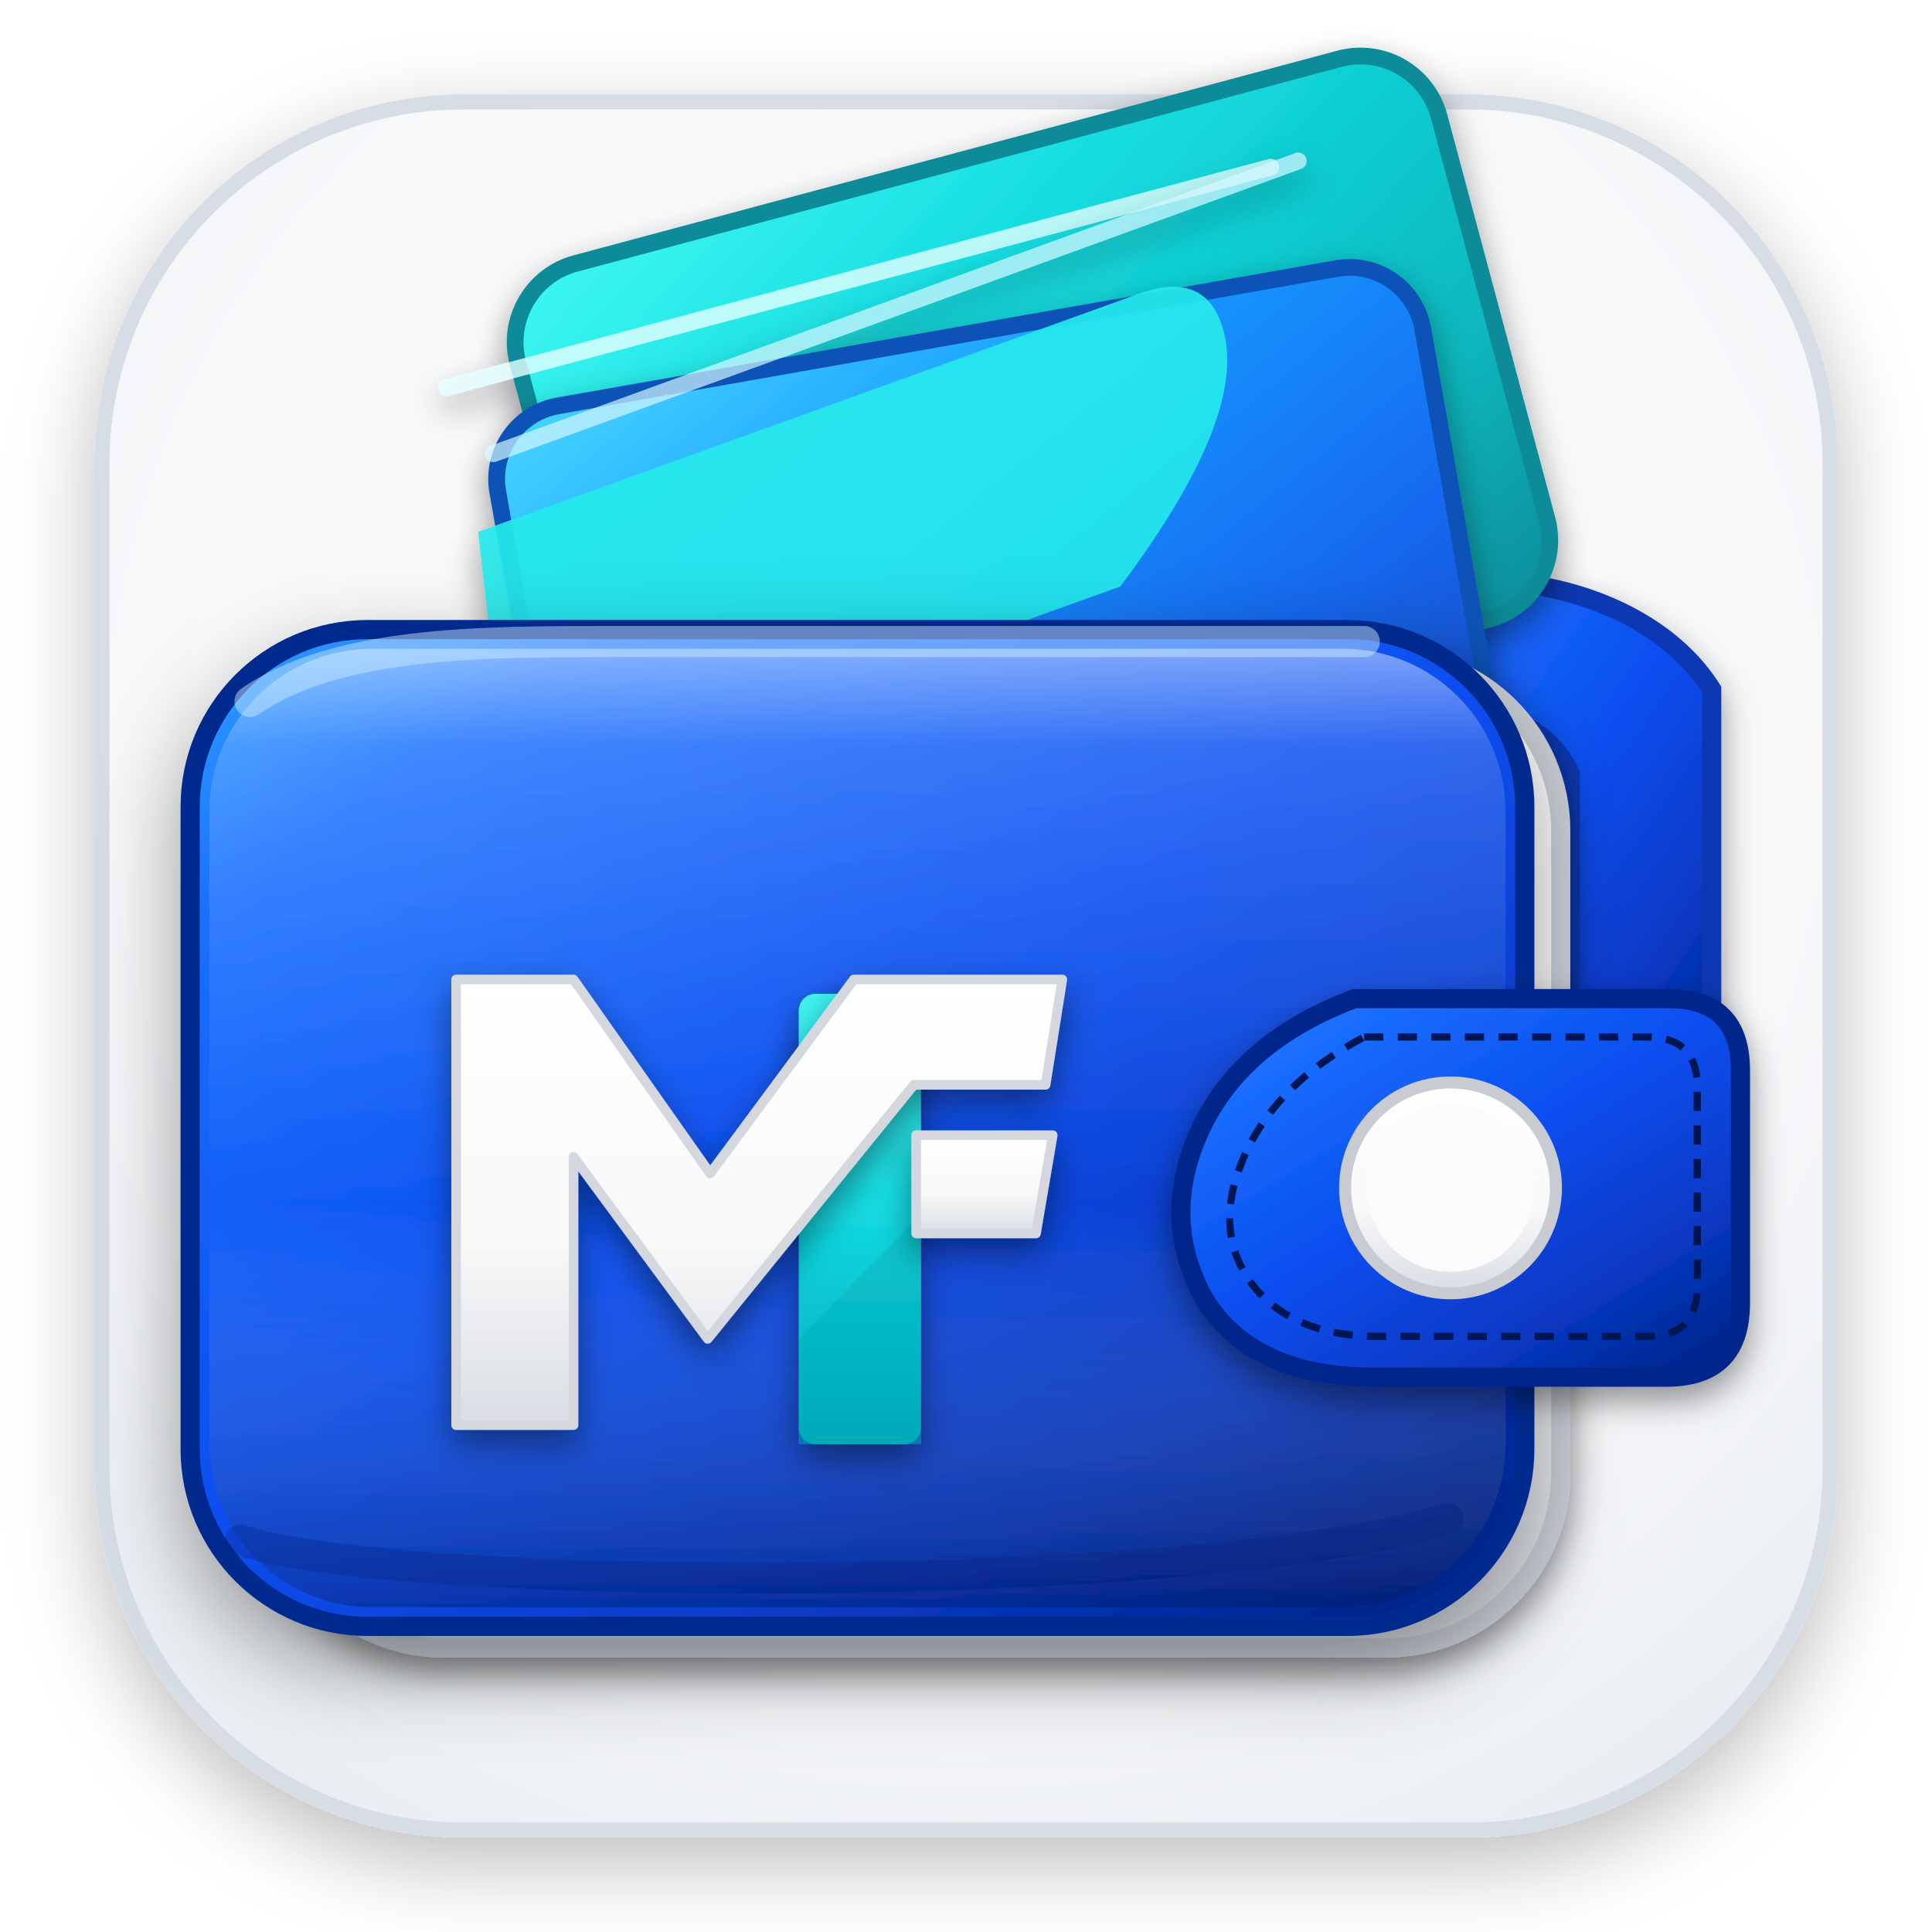
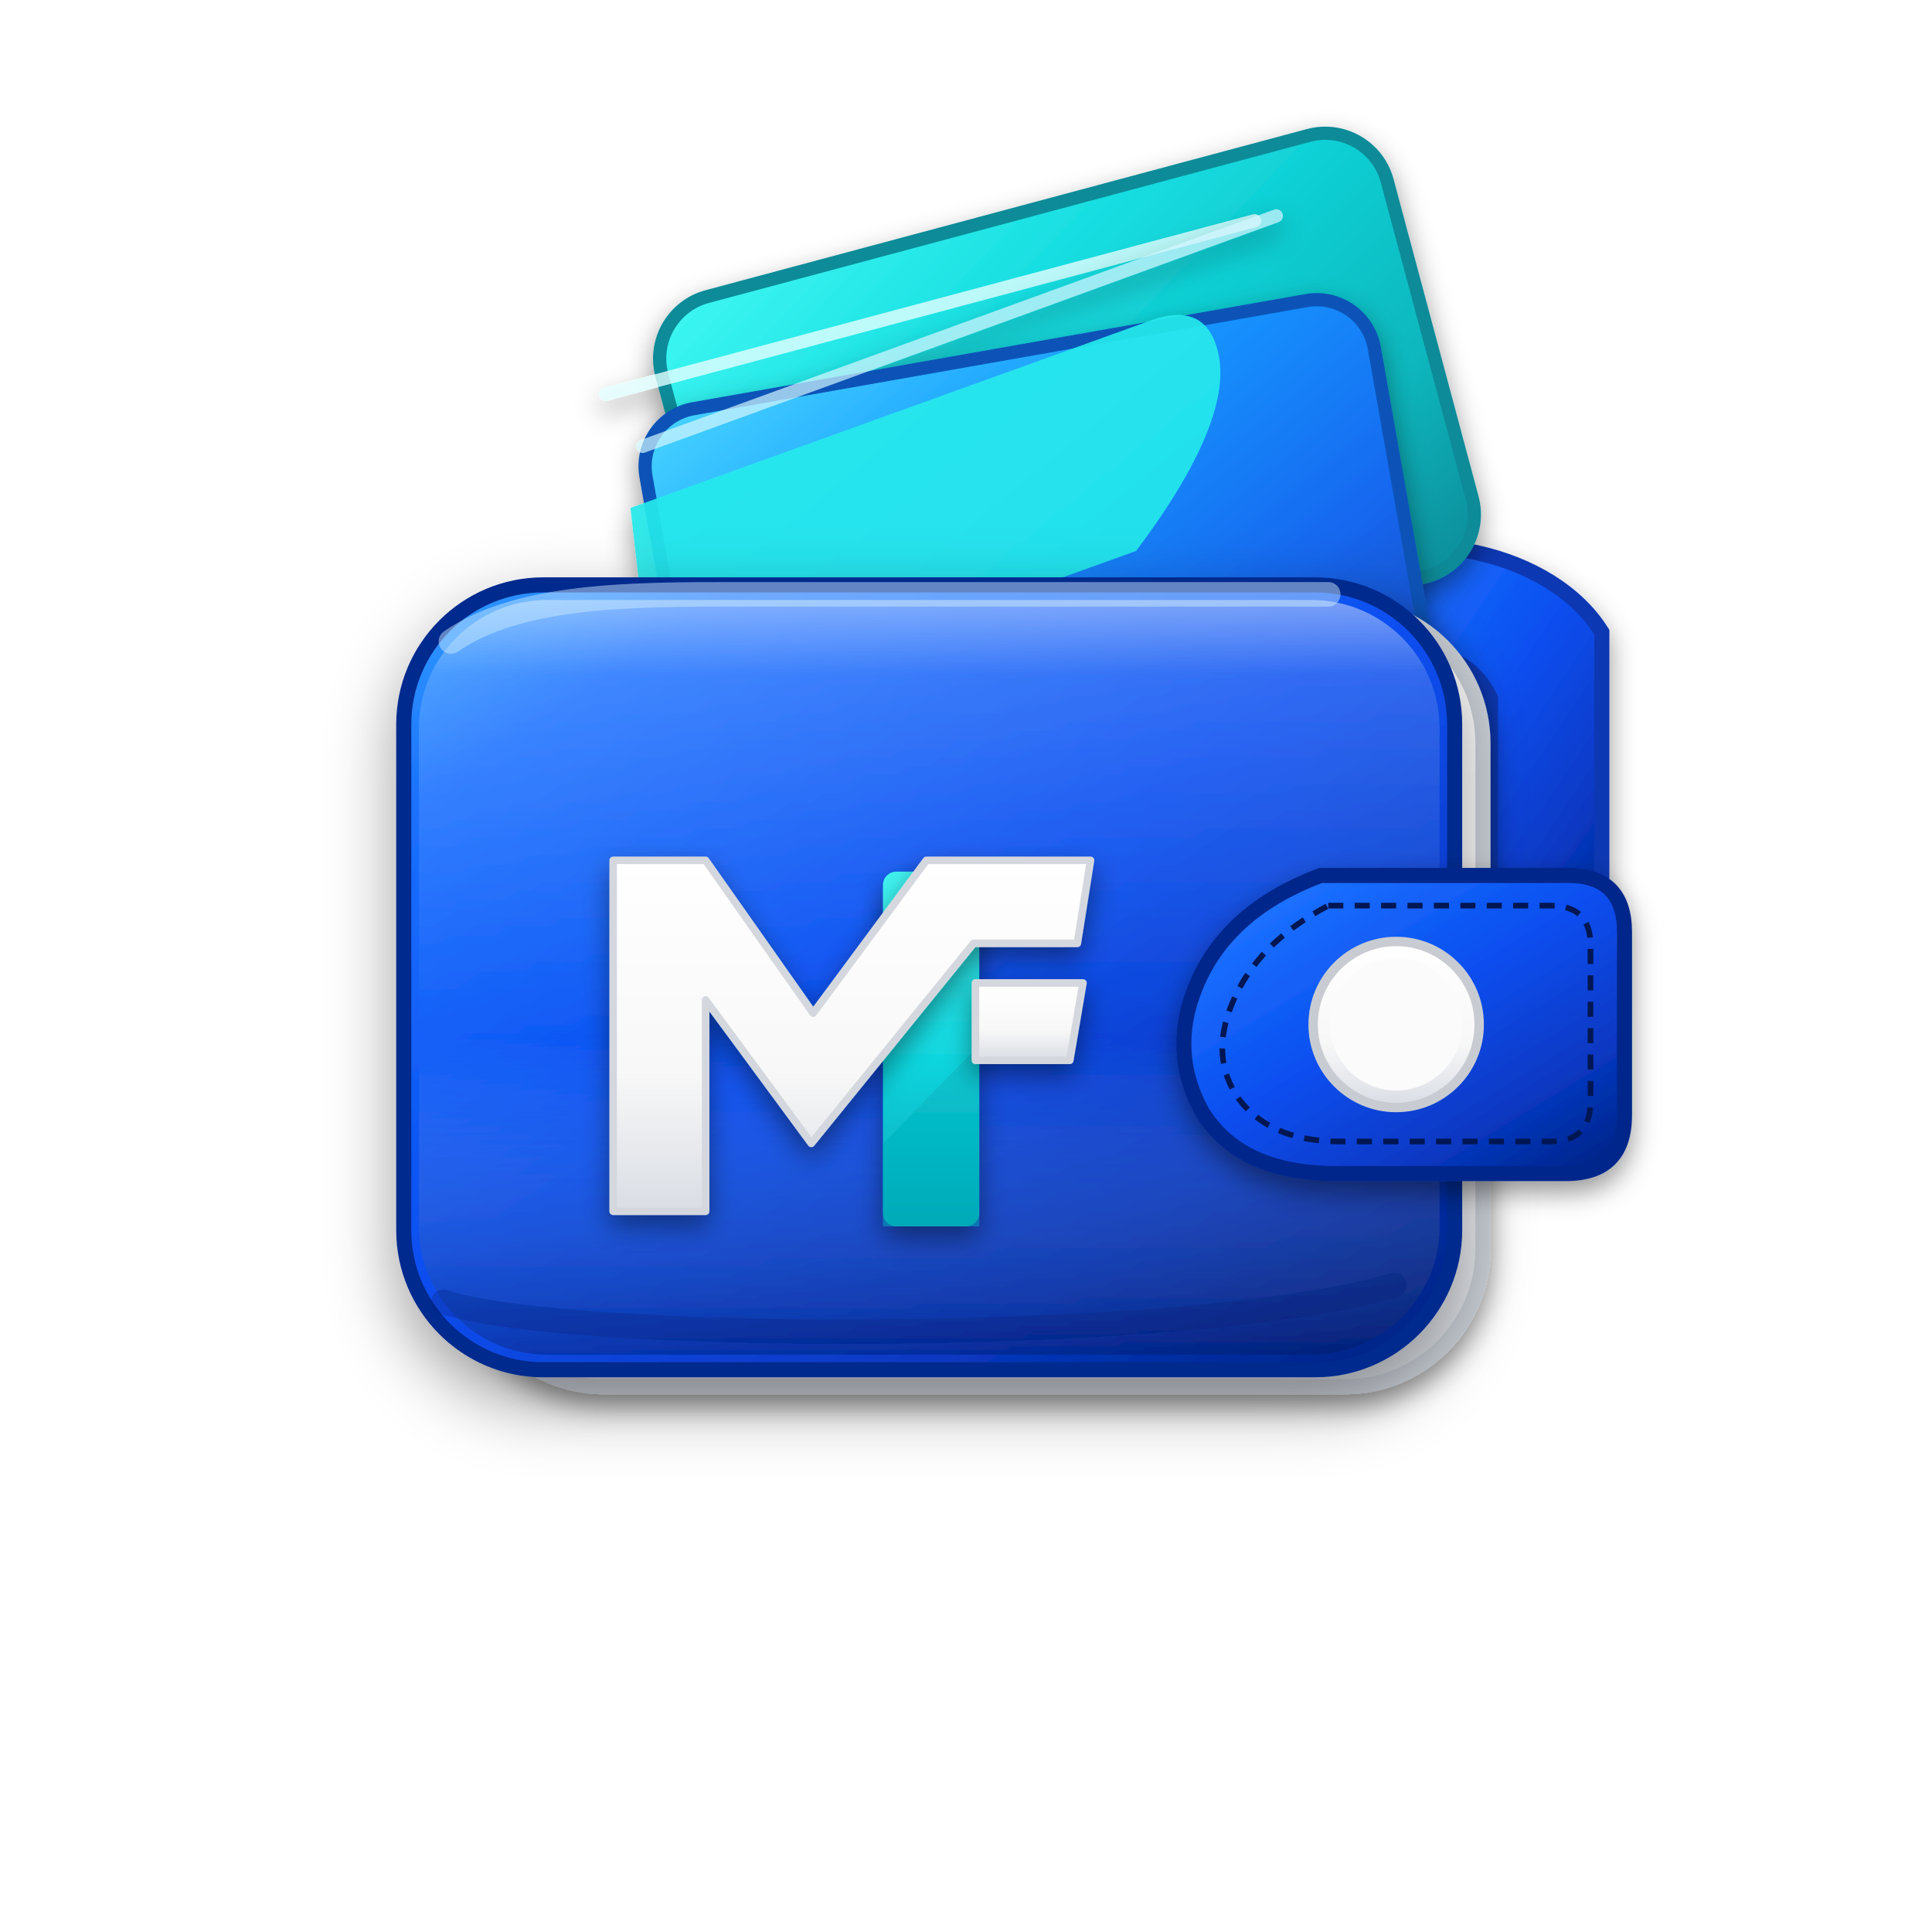
- <svg xmlns="http://www.w3.org/2000/svg" width="512" height="512" viewBox="0 0 512 512">
-   <svg width="512" height="512" viewBox="0 0 1024 1024">
-     <defs>
-       <linearGradient id="wallet" x1="0" y1="0" x2="0.9" y2="1">
-         <stop offset="0" stop-color="#32a1ff" />
-         <stop offset="0.16" stop-color="#1b70ff" />
-         <stop offset="0.50" stop-color="#0a4ef0" />
-         <stop offset="0.80" stop-color="#0738c2" />
-         <stop offset="1" stop-color="#03258a" />
-       </linearGradient>
-       <linearGradient id="walletShade" x1="0" y1="0" x2="0" y2="1">
-         <stop offset="0" stop-color="#ffffff" stop-opacity=".46" />
-         <stop offset=".10" stop-color="#ffffff" stop-opacity=".16" />
-         <stop offset=".58" stop-color="#ffffff" stop-opacity="0" />
-         <stop offset="1" stop-color="#001758" stop-opacity=".36" />
-       </linearGradient>
-       <linearGradient id="cardTeal" x1="0" y1="0" x2="1" y2="1">
-         <stop offset="0" stop-color="#3ff8f3" />
-         <stop offset=".35" stop-color="#15dce0" />
-         <stop offset=".75" stop-color="#08b8be" />
-         <stop offset="1" stop-color="#078a99" />
-       </linearGradient>
-       <linearGradient id="cardBlue" x1="0" y1="0" x2="1" y2="1">
-         <stop offset="0" stop-color="#48d7ff" />
-         <stop offset=".38" stop-color="#1496ff" />
-         <stop offset=".74" stop-color="#1267ef" />
-         <stop offset="1" stop-color="#1646bc" />
-       </linearGradient>
-       <linearGradient id="cyan" x1="0" y1="0" x2="0" y2="1">
-         <stop offset="0" stop-color="#42f4f1" />
-         <stop offset=".50" stop-color="#12d8e0" />
-         <stop offset="1" stop-color="#00a6b7" />
-       </linearGradient>
-       <linearGradient id="white" x1="0" y1="0" x2="0" y2="1">
-         <stop offset="0" stop-color="#ffffff" />
-         <stop offset=".6" stop-color="#f8f8f8" />
-         <stop offset="1" stop-color="#d9dde4" />
-       </linearGradient>
-       <linearGradient id="wordBlue" x1="0" y1="0" x2="0" y2="1">
-         <stop offset="0" stop-color="#2379ff" />
-         <stop offset=".5" stop-color="#0d51e7" />
-         <stop offset="1" stop-color="#082c9e" />
-       </linearGradient>
-       <linearGradient id="wordCyan" x1="0" y1="0" x2="0" y2="1">
-         <stop offset="0" stop-color="#2af0f0" />
-         <stop offset=".5" stop-color="#10ced8" />
-         <stop offset="1" stop-color="#078f9e" />
-       </linearGradient>
-       <radialGradient id="lightTile" cx="50%" cy="38%" r="72%">
-         <stop offset="0" stop-color="#ffffff" />
-         <stop offset=".67" stop-color="#f7f8fa" />
-         <stop offset="1" stop-color="#e9edf2" />
-       </radialGradient>
-       <radialGradient id="darkTile" cx="48%" cy="28%" r="78%">
-         <stop offset="0" stop-color="#293448" />
-         <stop offset=".55" stop-color="#1c2636" />
-         <stop offset="1" stop-color="#111923" />
-       </radialGradient>
-       <filter id="ds" x="-30%" y="-30%" width="160%" height="180%">
-         <feDropShadow dx="0" dy="14" stdDeviation="18" flood-color="#000" flood-opacity=".38" />
-       </filter>
-       <filter id="ss" x="-40%" y="-40%" width="180%" height="190%">
-         <feDropShadow dx="0" dy="6" stdDeviation="7" flood-color="#000" flood-opacity=".42" />
-       </filter>
-       <filter id="ws" x="-20%" y="-30%" width="140%" height="170%">
-         <feDropShadow dx="0" dy="6" stdDeviation="5" flood-color="#00133d" flood-opacity=".42" />
-       </filter>
-       <filter id="tileShadow" x="-20%" y="-20%" width="140%" height="150%">
-         <feDropShadow dx="0" dy="14" stdDeviation="22" flood-color="#000" flood-opacity=".26" />
-       </filter>
-     </defs>
-     <rect x="54" y="54" width="916" height="916" rx="192" fill="url(#lightTile)" stroke="#d7dde5" stroke-width="8" filter="url(#tileShadow)" />
-     <g transform="translate(-171,-60) scale(1.27)">
-       <g id="symbol">
-         <path d="M704 300 C750 278 822 292 849 335 L849 526 L790 526 L790 370 C779 347 754 340 726 350 Z" fill="url(#wallet)" stroke="#0937b3" stroke-width="8" filter="url(#ss)" />
-         <g filter="url(#ss)">
-           <rect x="342" y="166" width="398" height="242" rx="34" transform="rotate(-15 342 166)" fill="url(#cardTeal)" stroke="#078b98" stroke-width="7" />
-           <path d="M321 209 L665 117" stroke="#e4ffff" stroke-width="7" stroke-linecap="round" opacity=".8" />
-         </g>
-         <g filter="url(#ss)">
-           <rect x="337" y="222" width="392" height="220" rx="31" transform="rotate(-10 337 222)" fill="url(#cardBlue)" stroke="#0853b7" stroke-width="7" />
-           <path d="M326 268 L615 218 Q645 213 647 240 Q650 277 586 337 L319 383 Z" fill="#26e9eb" opacity=".92" transform="rotate(-10 337 222)" />
-           <path d="M338 237 L690 175" stroke="#d3f6ff" stroke-width="7" stroke-linecap="round" opacity=".7" transform="rotate(-10 337 222)" />
-         </g>
-         <rect x="247" y="321" width="539" height="414" rx="73" fill="url(#white)" stroke="#cbd0d8" stroke-width="8" filter="url(#ss)" />
-         <g filter="url(#ds)">
-           <rect x="214" y="310" width="557" height="416" rx="74" fill="url(#wallet)" stroke="#05298d" stroke-width="8" />
-           <rect x="222" y="318" width="541" height="400" rx="68" fill="url(#walletShade)" />
-           <path d="M239 340 C275 315 335 315 390 315 H704" fill="none" stroke="#c9ebff" stroke-width="13" stroke-linecap="round" opacity=".48" />
-           <path d="M235 690 C300 712 635 713 739 681" fill="none" stroke="#001d78" stroke-width="13" stroke-linecap="round" opacity=".28" />
-         </g>
-         <g filter="url(#ss)">
-           <rect x="468" y="462" width="51" height="188" rx="7" fill="url(#cyan)" />
-           <path d="M468 606 L519 554 L519 650 L468 650 Z" fill="#00adba" opacity=".42" />
-         </g>
-         <g filter="url(#ss)">
-           <path d="M325 456 H374 L431 537 L491 456 H578 L571 500 H516 L430 606 L374 530 V642 H325 Z" fill="url(#white)" stroke="#d4d8de" stroke-width="4" stroke-linejoin="round" />
-           <path d="M517 521 H574 L567 562 H517 Z" fill="url(#white)" stroke="#d4d8de" stroke-width="4" stroke-linejoin="round" />
-         </g>
-         <g filter="url(#ss)">
-           <path d="M700 464 H831 Q861 464 861 494 V591 Q861 622 830 622 H708 Q657 622 637 589 Q619 556 635 520 Q652 482 700 464 Z" fill="url(#wallet)" stroke="#05278b" stroke-width="8" />
-           <path d="M704 480 H822 Q843 480 843 501 V584 Q843 605 822 605 H710 Q674 605 657 583 Q641 561 653 532 Q666 500 704 480 Z" fill="none" stroke="#001853" stroke-width="3" stroke-dasharray="8 6" />
-           <circle cx="740" cy="543" r="44" fill="url(#white)" stroke="#c8ccd2" stroke-width="5" />
-           <circle cx="740" cy="543" r="35" fill="#fbfbfb" />
-         </g>
-       </g>
+ <svg xmlns="http://www.w3.org/2000/svg" viewBox="0 0 1024 1024">
+   <defs>
+     <linearGradient id="wallet" x1="0" y1="0" x2="0.9" y2="1">
+       <stop offset="0" stop-color="#32a1ff" />
+       <stop offset="0.16" stop-color="#1b70ff" />
+       <stop offset="0.50" stop-color="#0a4ef0" />
+       <stop offset="0.80" stop-color="#0738c2" />
+       <stop offset="1" stop-color="#03258a" />
+     </linearGradient>
+     <linearGradient id="walletShade" x1="0" y1="0" x2="0" y2="1">
+       <stop offset="0" stop-color="#ffffff" stop-opacity=".46" />
+       <stop offset=".10" stop-color="#ffffff" stop-opacity=".16" />
+       <stop offset=".58" stop-color="#ffffff" stop-opacity="0" />
+       <stop offset="1" stop-color="#001758" stop-opacity=".36" />
+     </linearGradient>
+     <linearGradient id="cardTeal" x1="0" y1="0" x2="1" y2="1">
+       <stop offset="0" stop-color="#3ff8f3" />
+       <stop offset=".35" stop-color="#15dce0" />
+       <stop offset=".75" stop-color="#08b8be" />
+       <stop offset="1" stop-color="#078a99" />
+     </linearGradient>
+     <linearGradient id="cardBlue" x1="0" y1="0" x2="1" y2="1">
+       <stop offset="0" stop-color="#48d7ff" />
+       <stop offset=".38" stop-color="#1496ff" />
+       <stop offset=".74" stop-color="#1267ef" />
+       <stop offset="1" stop-color="#1646bc" />
+     </linearGradient>
+     <linearGradient id="cyan" x1="0" y1="0" x2="0" y2="1">
+       <stop offset="0" stop-color="#42f4f1" />
+       <stop offset=".50" stop-color="#12d8e0" />
+       <stop offset="1" stop-color="#00a6b7" />
+     </linearGradient>
+     <linearGradient id="white" x1="0" y1="0" x2="0" y2="1">
+       <stop offset="0" stop-color="#ffffff" />
+       <stop offset=".6" stop-color="#f8f8f8" />
+       <stop offset="1" stop-color="#d9dde4" />
+     </linearGradient>
+     <linearGradient id="wordBlue" x1="0" y1="0" x2="0" y2="1">
+       <stop offset="0" stop-color="#2379ff" />
+       <stop offset=".5" stop-color="#0d51e7" />
+       <stop offset="1" stop-color="#082c9e" />
+     </linearGradient>
+     <linearGradient id="wordCyan" x1="0" y1="0" x2="0" y2="1">
+       <stop offset="0" stop-color="#2af0f0" />
+       <stop offset=".5" stop-color="#10ced8" />
+       <stop offset="1" stop-color="#078f9e" />
+     </linearGradient>
+     <radialGradient id="lightTile" cx="50%" cy="38%" r="72%">
+       <stop offset="0" stop-color="#ffffff" />
+       <stop offset=".67" stop-color="#f7f8fa" />
+       <stop offset="1" stop-color="#e9edf2" />
+     </radialGradient>
+     <radialGradient id="darkTile" cx="48%" cy="28%" r="78%">
+       <stop offset="0" stop-color="#293448" />
+       <stop offset=".55" stop-color="#1c2636" />
+       <stop offset="1" stop-color="#111923" />
+     </radialGradient>
+     <filter id="ds" x="-30%" y="-30%" width="160%" height="180%">
+       <feDropShadow dx="0" dy="14" stdDeviation="18" flood-color="#000" flood-opacity=".38" />
+     </filter>
+     <filter id="ss" x="-40%" y="-40%" width="180%" height="190%">
+       <feDropShadow dx="0" dy="6" stdDeviation="7" flood-color="#000" flood-opacity=".42" />
+     </filter>
+     <filter id="ws" x="-20%" y="-30%" width="140%" height="170%">
+       <feDropShadow dx="0" dy="6" stdDeviation="5" flood-color="#00133d" flood-opacity=".42" />
+     </filter>
+     <filter id="tileShadow" x="-20%" y="-20%" width="140%" height="150%">
+       <feDropShadow dx="0" dy="14" stdDeviation="22" flood-color="#000" flood-opacity=".26" />
+     </filter>
+   </defs>
+   <g id="symbol">
+     <path d="M704 300 C750 278 822 292 849 335 L849 526 L790 526 L790 370 C779 347 754 340 726 350 Z" fill="url(#wallet)" stroke="#0937b3" stroke-width="8" filter="url(#ss)" />
+     <g filter="url(#ss)">
+       <rect x="342" y="166" width="398" height="242" rx="34" transform="rotate(-15 342 166)" fill="url(#cardTeal)" stroke="#078b98" stroke-width="7" />
+       <path d="M321 209 L665 117" stroke="#e4ffff" stroke-width="7" stroke-linecap="round" opacity=".8" />
    </g>
-   </svg>
+     <g filter="url(#ss)">
+       <rect x="337" y="222" width="392" height="220" rx="31" transform="rotate(-10 337 222)" fill="url(#cardBlue)" stroke="#0853b7" stroke-width="7" />
+       <path d="M326 268 L615 218 Q645 213 647 240 Q650 277 586 337 L319 383 Z" fill="#26e9eb" opacity=".92" transform="rotate(-10 337 222)" />
+       <path d="M338 237 L690 175" stroke="#d3f6ff" stroke-width="7" stroke-linecap="round" opacity=".7" transform="rotate(-10 337 222)" />
+     </g>
+     <rect x="247" y="321" width="539" height="414" rx="73" fill="url(#white)" stroke="#cbd0d8" stroke-width="8" filter="url(#ss)" />
+     <g filter="url(#ds)">
+       <rect x="214" y="310" width="557" height="416" rx="74" fill="url(#wallet)" stroke="#05298d" stroke-width="8" />
+       <rect x="222" y="318" width="541" height="400" rx="68" fill="url(#walletShade)" />
+       <path d="M239 340 C275 315 335 315 390 315 H704" fill="none" stroke="#c9ebff" stroke-width="13" stroke-linecap="round" opacity=".48" />
+       <path d="M235 690 C300 712 635 713 739 681" fill="none" stroke="#001d78" stroke-width="13" stroke-linecap="round" opacity=".28" />
+     </g>
+     <g filter="url(#ss)">
+       <rect x="468" y="462" width="51" height="188" rx="7" fill="url(#cyan)" />
+       <path d="M468 606 L519 554 L519 650 L468 650 Z" fill="#00adba" opacity=".42" />
+     </g>
+     <g filter="url(#ss)">
+       <path d="M325 456 H374 L431 537 L491 456 H578 L571 500 H516 L430 606 L374 530 V642 H325 Z" fill="url(#white)" stroke="#d4d8de" stroke-width="4" stroke-linejoin="round" />
+       <path d="M517 521 H574 L567 562 H517 Z" fill="url(#white)" stroke="#d4d8de" stroke-width="4" stroke-linejoin="round" />
+     </g>
+     <g filter="url(#ss)">
+       <path d="M700 464 H831 Q861 464 861 494 V591 Q861 622 830 622 H708 Q657 622 637 589 Q619 556 635 520 Q652 482 700 464 Z" fill="url(#wallet)" stroke="#05278b" stroke-width="8" />
+       <path d="M704 480 H822 Q843 480 843 501 V584 Q843 605 822 605 H710 Q674 605 657 583 Q641 561 653 532 Q666 500 704 480 Z" fill="none" stroke="#001853" stroke-width="3" stroke-dasharray="8 6" />
+       <circle cx="740" cy="543" r="44" fill="url(#white)" stroke="#c8ccd2" stroke-width="5" />
+       <circle cx="740" cy="543" r="35" fill="#fbfbfb" />
+     </g>
+   </g>
</svg>
